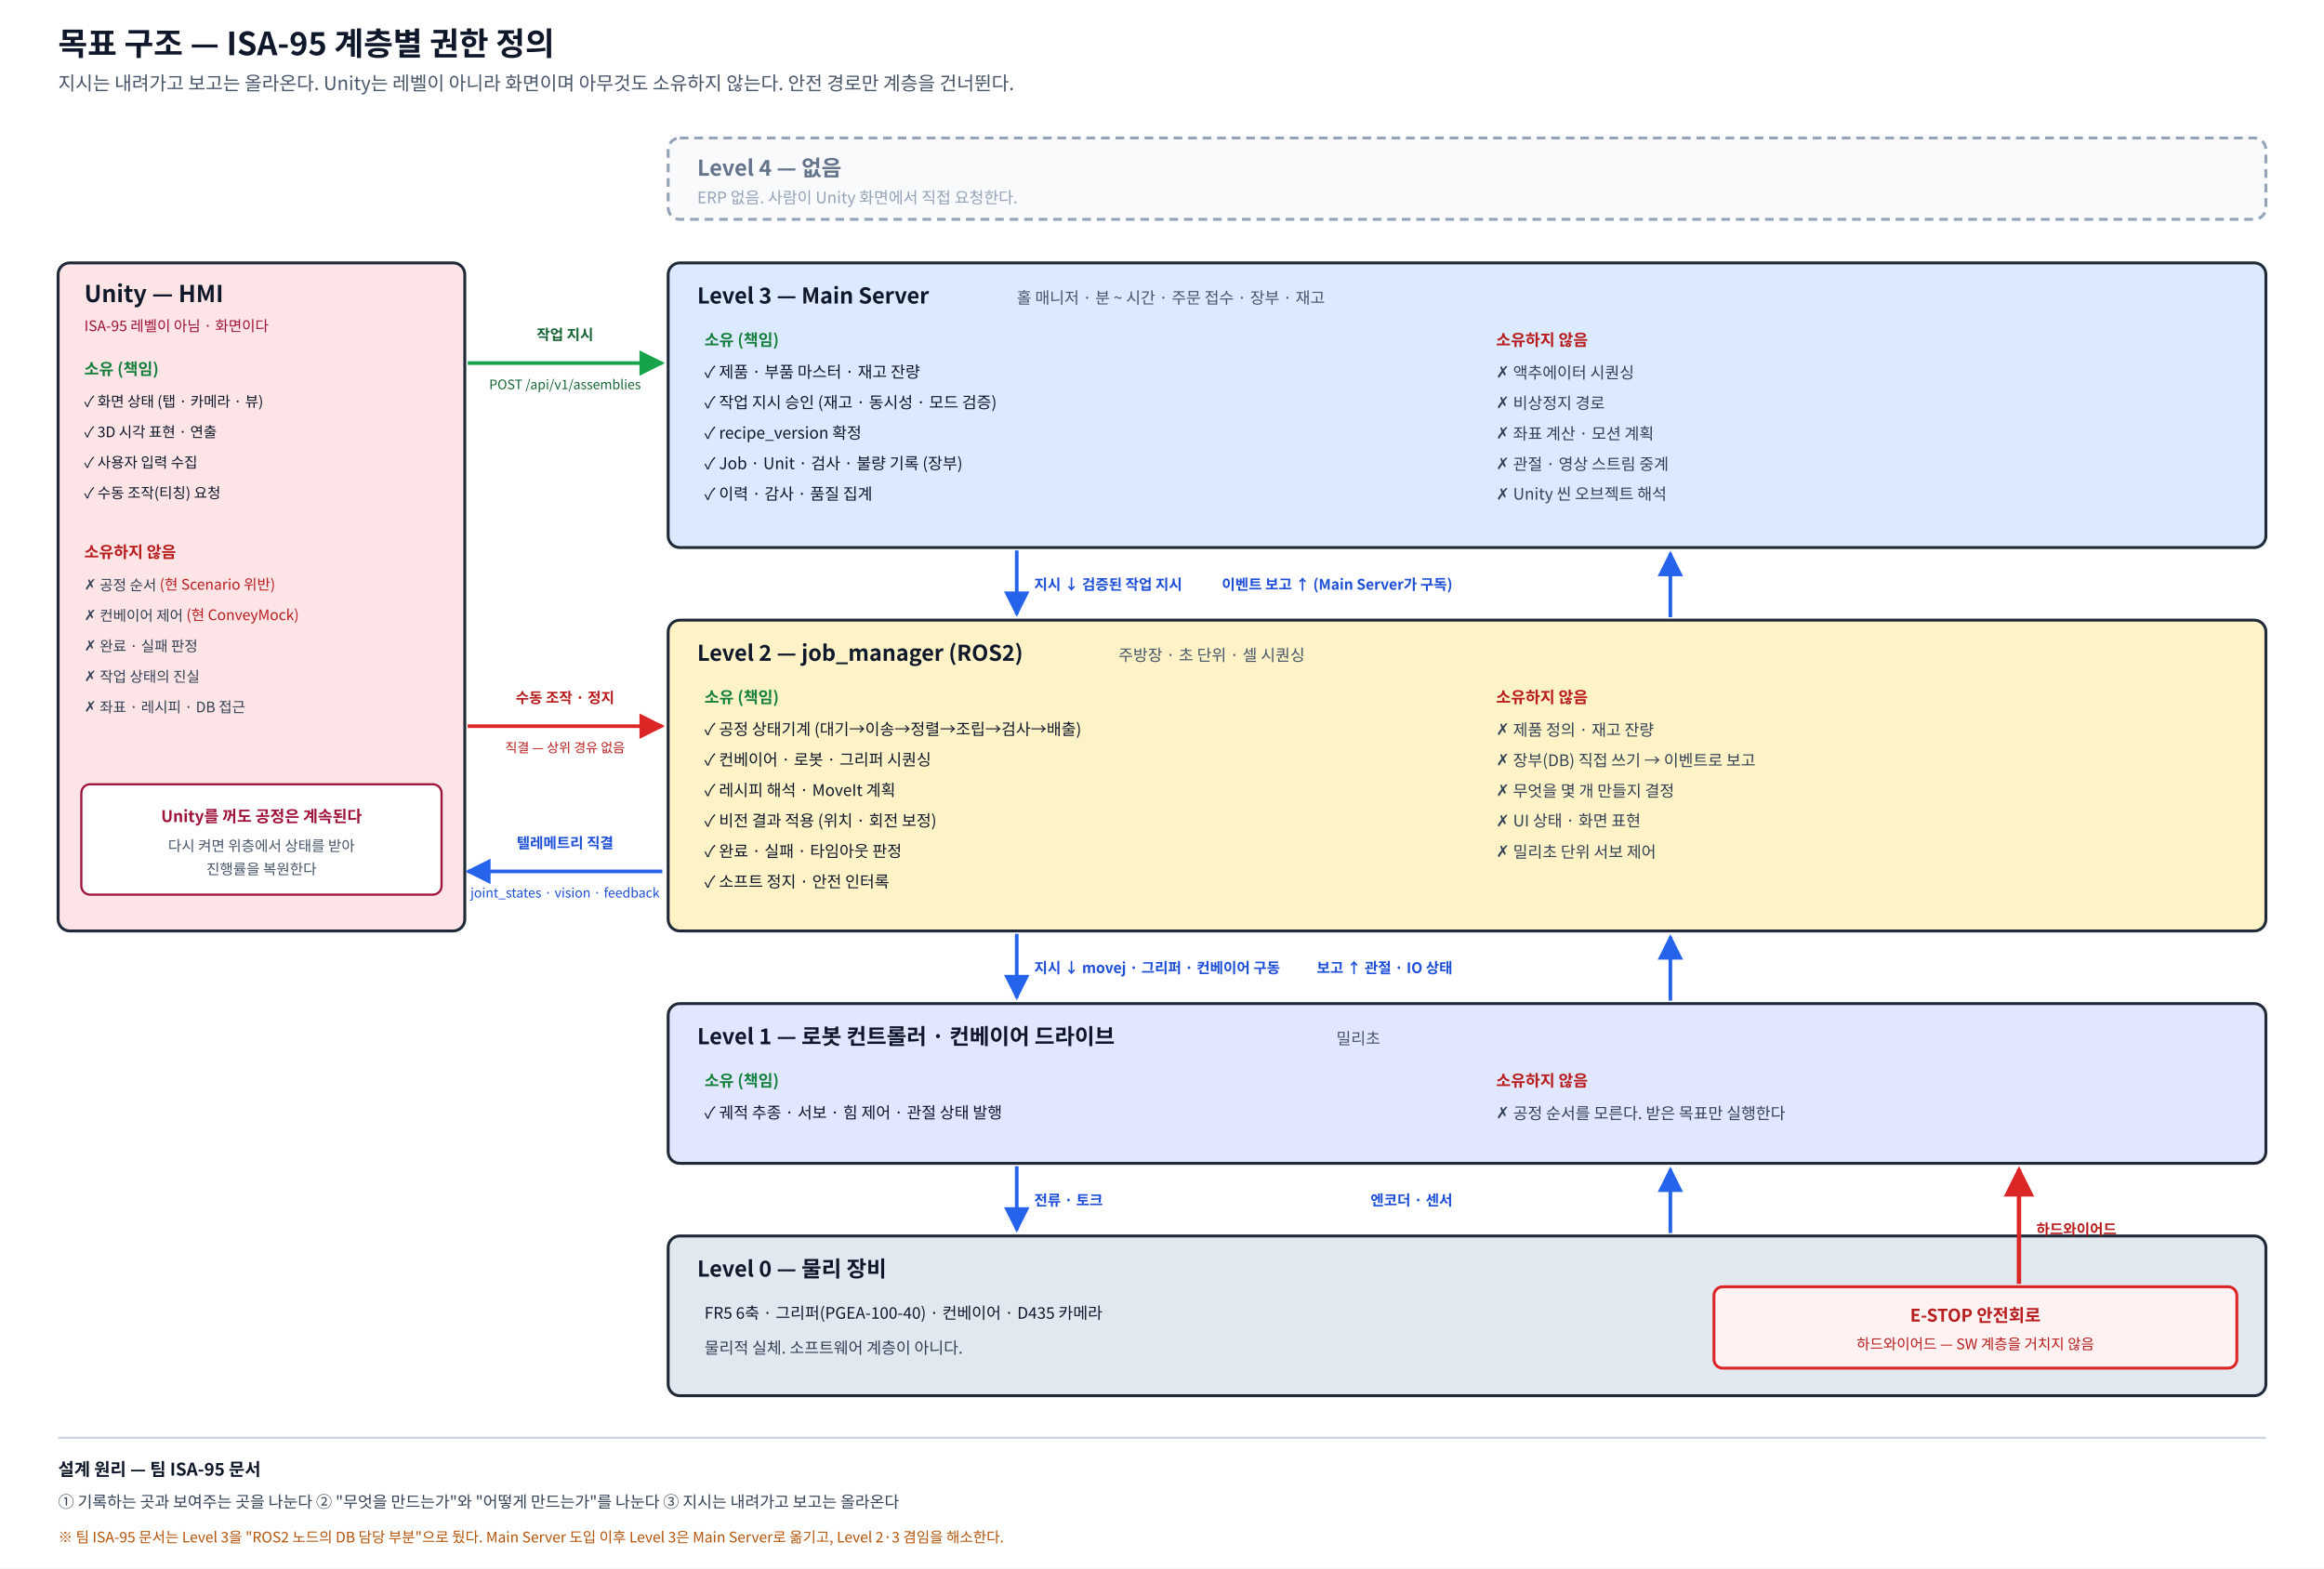
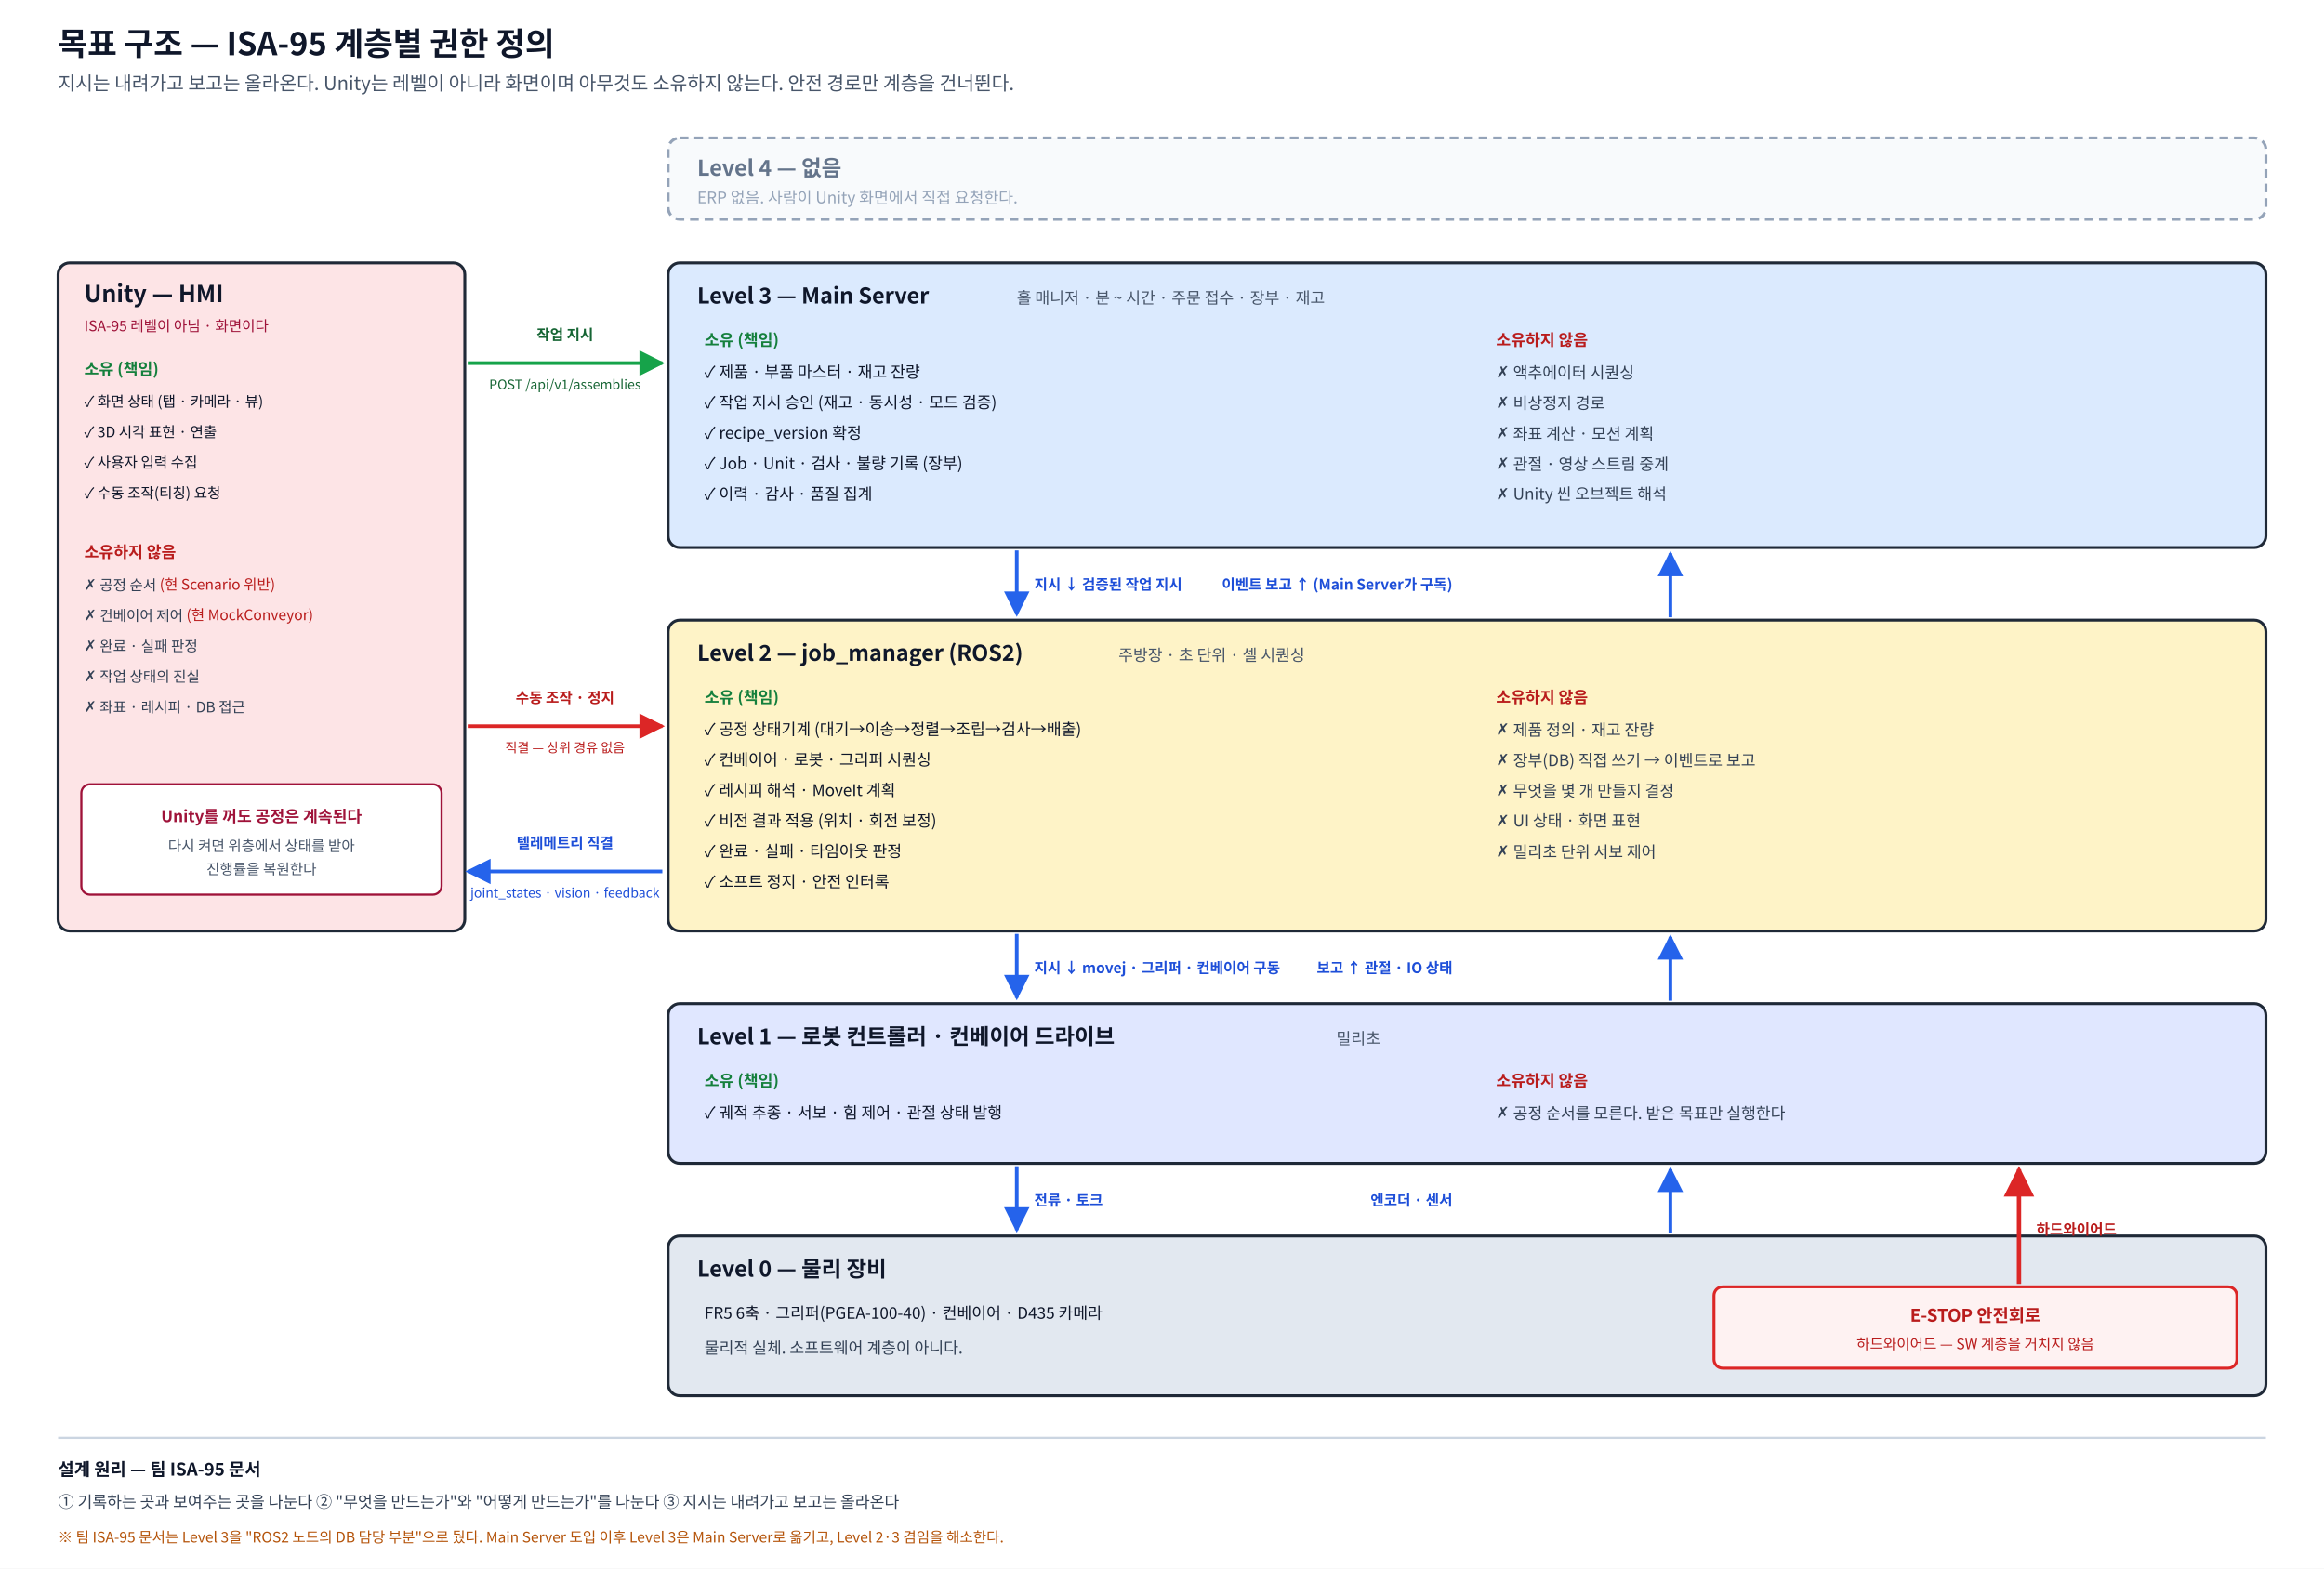
<svg xmlns="http://www.w3.org/2000/svg" width="1600" height="1080" viewBox="0 0 1600 1080" font-family="'Noto Sans KR','Noto Sans CJK KR','Malgun Gothic','Apple SD Gothic Neo',sans-serif">
  <defs>
    <marker id="ab" viewBox="0 0 10 10" refX="9" refY="5" markerWidth="7" markerHeight="7" orient="auto-start-reverse">
      <path d="M0,0 L10,5 L0,10 z" fill="#2563eb" />
    </marker>
    <marker id="ag" viewBox="0 0 10 10" refX="9" refY="5" markerWidth="7" markerHeight="7" orient="auto-start-reverse">
      <path d="M0,0 L10,5 L0,10 z" fill="#16a34a" />
    </marker>
    <marker id="ar" viewBox="0 0 10 10" refX="9" refY="5" markerWidth="7" markerHeight="7" orient="auto-start-reverse">
      <path d="M0,0 L10,5 L0,10 z" fill="#dc2626" />
    </marker>
  </defs>
  <rect width="1600" height="1080" fill="#ffffff" />
  <text x="40" y="38" font-size="22" font-weight="700" fill="#0f172a">목표 구조 — ISA-95 계층별 권한 정의</text>
  <text x="40" y="62" font-size="13" fill="#475569">지시는 내려가고 보고는 올라온다. Unity는 레벨이 아니라 화면이며 아무것도 소유하지 않는다. 안전 경로만 계층을 건너뛴다.</text>
  <rect x="40" y="181" width="280" height="460" rx="8" fill="#fde4e6" stroke="#1f2937" stroke-width="2" />
  <text x="58" y="208" font-size="16" font-weight="700" fill="#0f172a">Unity — HMI</text>
  <text x="58" y="228" font-size="10" fill="#9f1239">ISA-95 레벨이 아님 · 화면이다</text>
  <text x="58" y="258" font-size="11" font-weight="700" fill="#15803d">소유 (책임)</text>
  <text x="58" y="280" font-size="10" fill="#0f172a">✓ 화면 상태 (탭 · 카메라 · 뷰)</text>
  <text x="58" y="301" font-size="10" fill="#0f172a">✓ 3D 시각 표현 · 연출</text>
  <text x="58" y="322" font-size="10" fill="#0f172a">✓ 사용자 입력 수집</text>
  <text x="58" y="343" font-size="10" fill="#0f172a">✓ 수동 조작(티칭) 요청</text>
  <text x="58" y="384" font-size="11" font-weight="700" fill="#b91c1c">소유하지 않음</text>
  <text x="58" y="406" font-size="10" fill="#334155">✗ 공정 순서 <tspan fill="#b91c1c">(현 Scenario 위반)</tspan>
  </text>
-   <text x="58" y="427" font-size="10" fill="#334155">✗ 컨베이어 제어 <tspan fill="#b91c1c">(현 ConveyMock)</tspan>
+   <text x="58" y="427" font-size="10" fill="#334155">✗ 컨베이어 제어 <tspan fill="#b91c1c">(현 MockConveyor)</tspan>
  </text>
  <text x="58" y="448" font-size="10" fill="#334155">✗ 완료 · 실패 판정</text>
  <text x="58" y="469" font-size="10" fill="#334155">✗ 작업 상태의 진실</text>
  <text x="58" y="490" font-size="10" fill="#334155">✗ 좌표 · 레시피 · DB 접근</text>
  <rect x="56" y="540" width="248" height="76" rx="6" fill="#ffffff" stroke="#9f1239" stroke-width="1.5" />
  <text x="180" y="566" font-size="11" font-weight="700" fill="#9f1239" text-anchor="middle">Unity를 꺼도 공정은 계속된다</text>
  <text x="180" y="586" font-size="10" fill="#475569" text-anchor="middle">다시 켜면 위층에서 상태를 받아</text>
  <text x="180" y="602" font-size="10" fill="#475569" text-anchor="middle">진행률을 복원한다</text>
  <rect x="460" y="95" width="1100" height="56" rx="8" fill="#f8fafc" stroke="#94a3b8" stroke-width="2" stroke-dasharray="6 4" />
  <text x="480" y="121" font-size="15" font-weight="700" fill="#64748b">Level 4 — 없음</text>
  <text x="480" y="140" font-size="11" fill="#94a3b8">ERP 없음. 사람이 Unity 화면에서 직접 요청한다.</text>
  <rect x="460" y="181" width="1100" height="196" rx="8" fill="#dbeafe" stroke="#1f2937" stroke-width="2" />
  <text x="480" y="209" font-size="15" font-weight="700" fill="#0f172a">Level 3 — Main Server</text>
  <text x="700" y="209" font-size="11" fill="#475569">홀 매니저 · 분 ~ 시간 · 주문 접수 · 장부 · 재고</text>
  <text x="485" y="238" font-size="11" font-weight="700" fill="#15803d">소유 (책임)</text>
  <text x="485" y="260" font-size="11" fill="#0f172a">✓ 제품 · 부품 마스터 · 재고 잔량</text>
  <text x="485" y="281" font-size="11" fill="#0f172a">✓ 작업 지시 승인 (재고 · 동시성 · 모드 검증)</text>
  <text x="485" y="302" font-size="11" fill="#0f172a">✓ recipe_version 확정</text>
  <text x="485" y="323" font-size="11" fill="#0f172a">✓ Job · Unit · 검사 · 불량 기록 (장부)</text>
  <text x="485" y="344" font-size="11" fill="#0f172a">✓ 이력 · 감사 · 품질 집계</text>
  <text x="1030" y="238" font-size="11" font-weight="700" fill="#b91c1c">소유하지 않음</text>
  <text x="1030" y="260" font-size="11" fill="#334155">✗ 액추에이터 시퀀싱</text>
  <text x="1030" y="281" font-size="11" fill="#334155">✗ 비상정지 경로</text>
  <text x="1030" y="302" font-size="11" fill="#334155">✗ 좌표 계산 · 모션 계획</text>
  <text x="1030" y="323" font-size="11" fill="#334155">✗ 관절 · 영상 스트림 중계</text>
  <text x="1030" y="344" font-size="11" fill="#334155">✗ Unity 씬 오브젝트 해석</text>
  <rect x="460" y="427" width="1100" height="214" rx="8" fill="#fef3c7" stroke="#1f2937" stroke-width="2" />
  <text x="480" y="455" font-size="15" font-weight="700" fill="#0f172a">Level 2 — job_manager (ROS2)</text>
  <text x="770" y="455" font-size="11" fill="#475569">주방장 · 초 단위 · 셀 시퀀싱</text>
  <text x="485" y="484" font-size="11" font-weight="700" fill="#15803d">소유 (책임)</text>
  <text x="485" y="506" font-size="11" fill="#0f172a">✓ 공정 상태기계 (대기→이송→정렬→조립→검사→배출)</text>
  <text x="485" y="527" font-size="11" fill="#0f172a">✓ 컨베이어 · 로봇 · 그리퍼 시퀀싱</text>
  <text x="485" y="548" font-size="11" fill="#0f172a">✓ 레시피 해석 · MoveIt 계획</text>
  <text x="485" y="569" font-size="11" fill="#0f172a">✓ 비전 결과 적용 (위치 · 회전 보정)</text>
  <text x="485" y="590" font-size="11" fill="#0f172a">✓ 완료 · 실패 · 타임아웃 판정</text>
  <text x="485" y="611" font-size="11" fill="#0f172a">✓ 소프트 정지 · 안전 인터록</text>
  <text x="1030" y="484" font-size="11" font-weight="700" fill="#b91c1c">소유하지 않음</text>
  <text x="1030" y="506" font-size="11" fill="#334155">✗ 제품 정의 · 재고 잔량</text>
  <text x="1030" y="527" font-size="11" fill="#334155">✗ 장부(DB) 직접 쓰기 → 이벤트로 보고</text>
  <text x="1030" y="548" font-size="11" fill="#334155">✗ 무엇을 몇 개 만들지 결정</text>
  <text x="1030" y="569" font-size="11" fill="#334155">✗ UI 상태 · 화면 표현</text>
  <text x="1030" y="590" font-size="11" fill="#334155">✗ 밀리초 단위 서보 제어</text>
  <rect x="460" y="691" width="1100" height="110" rx="8" fill="#e0e7ff" stroke="#1f2937" stroke-width="2" />
  <text x="480" y="719" font-size="15" font-weight="700" fill="#0f172a">Level 1 — 로봇 컨트롤러 · 컨베이어 드라이브</text>
  <text x="920" y="719" font-size="11" fill="#475569">밀리초</text>
  <text x="485" y="748" font-size="11" font-weight="700" fill="#15803d">소유 (책임)</text>
  <text x="485" y="770" font-size="11" fill="#0f172a">✓ 궤적 추종 · 서보 · 힘 제어 · 관절 상태 발행</text>
  <text x="1030" y="748" font-size="11" font-weight="700" fill="#b91c1c">소유하지 않음</text>
  <text x="1030" y="770" font-size="11" fill="#334155">✗ 공정 순서를 모른다. 받은 목표만 실행한다</text>
  <rect x="460" y="851" width="1100" height="110" rx="8" fill="#e2e8f0" stroke="#1f2937" stroke-width="2" />
  <text x="480" y="879" font-size="15" font-weight="700" fill="#0f172a">Level 0 — 물리 장비</text>
  <text x="485" y="908" font-size="11" fill="#0f172a">FR5 6축 · 그리퍼(PGEA-100-40) · 컨베이어 · D435 카메라</text>
  <text x="485" y="932" font-size="11" fill="#334155">물리적 실체. 소프트웨어 계층이 아니다.</text>
  <rect x="1180" y="886" width="360" height="56" rx="6" fill="#fef2f2" stroke="#dc2626" stroke-width="2" />
  <text x="1360" y="910" font-size="12" font-weight="700" fill="#b91c1c" text-anchor="middle">E-STOP 안전회로</text>
  <text x="1360" y="929" font-size="10" fill="#b91c1c" text-anchor="middle">하드와이어드 — SW 계층을 거치지 않음</text>
  <line x1="322" y1="250" x2="456" y2="250" stroke="#16a34a" stroke-width="2.5" marker-end="url(#ag)" />
  <text x="389" y="234" font-size="10" font-weight="700" fill="#166534" text-anchor="middle">작업 지시</text>
  <text x="389" y="268" font-size="9" fill="#166534" text-anchor="middle">POST /api/v1/assemblies</text>
  <line x1="322" y1="500" x2="456" y2="500" stroke="#dc2626" stroke-width="2.5" marker-end="url(#ar)" />
  <text x="389" y="484" font-size="10" font-weight="700" fill="#b91c1c" text-anchor="middle">수동 조작 · 정지</text>
  <text x="389" y="518" font-size="9" fill="#b91c1c" text-anchor="middle">직결 — 상위 경유 없음</text>
  <line x1="456" y1="600" x2="322" y2="600" stroke="#2563eb" stroke-width="2.5" marker-end="url(#ab)" />
  <text x="389" y="584" font-size="10" font-weight="700" fill="#1d4ed8" text-anchor="middle">텔레메트리 직결</text>
  <text x="389" y="618" font-size="9" fill="#1d4ed8" text-anchor="middle">joint_states · vision · feedback</text>
  <line x1="700" y1="379" x2="700" y2="423" stroke="#2563eb" stroke-width="2.5" marker-end="url(#ab)" />
  <text x="712" y="406" font-size="10" font-weight="700" fill="#1d4ed8">지시 ↓ 검증된 작업 지시</text>
  <line x1="1150" y1="425" x2="1150" y2="381" stroke="#2563eb" stroke-width="2.5" marker-end="url(#ab)" />
  <text x="1000" y="406" font-size="10" font-weight="700" fill="#1d4ed8" text-anchor="end">이벤트 보고 ↑ (Main Server가 구독)</text>
  <line x1="700" y1="643" x2="700" y2="687" stroke="#2563eb" stroke-width="2.5" marker-end="url(#ab)" />
  <text x="712" y="670" font-size="10" font-weight="700" fill="#1d4ed8">지시 ↓ movej · 그리퍼 · 컨베이어 구동</text>
  <line x1="1150" y1="689" x2="1150" y2="645" stroke="#2563eb" stroke-width="2.5" marker-end="url(#ab)" />
  <text x="1000" y="670" font-size="10" font-weight="700" fill="#1d4ed8" text-anchor="end">보고 ↑ 관절 · IO 상태</text>
  <line x1="700" y1="803" x2="700" y2="847" stroke="#2563eb" stroke-width="2.5" marker-end="url(#ab)" />
  <text x="712" y="830" font-size="10" font-weight="700" fill="#1d4ed8">전류 · 토크</text>
  <line x1="1150" y1="849" x2="1150" y2="805" stroke="#2563eb" stroke-width="2.5" marker-end="url(#ab)" />
  <text x="1000" y="830" font-size="10" font-weight="700" fill="#1d4ed8" text-anchor="end">엔코더 · 센서</text>
  <line x1="1390" y1="884" x2="1390" y2="805" stroke="#dc2626" stroke-width="3" marker-end="url(#ar)" />
  <text x="1402" y="850" font-size="10" font-weight="700" fill="#b91c1c">하드와이어드</text>
  <line x1="40" y1="990" x2="1560" y2="990" stroke="#cbd5e1" stroke-width="1.5" />
  <text x="40" y="1016" font-size="12" font-weight="700" fill="#0f172a">설계 원리 — 팀 ISA-95 문서</text>
  <text x="40" y="1038" font-size="11" fill="#334155">① 기록하는 곳과 보여주는 곳을 나눈다   ② "무엇을 만드는가"와 "어떻게 만드는가"를 나눈다   ③ 지시는 내려가고 보고는 올라온다</text>
  <text x="40" y="1062" font-size="10" fill="#b45309">※ 팀 ISA-95 문서는 Level 3을 "ROS2 노드의 DB 담당 부분"으로 뒀다. Main Server 도입 이후 Level 3은 Main Server로 옮기고, Level 2·3 겸임을 해소한다.</text>
</svg>
